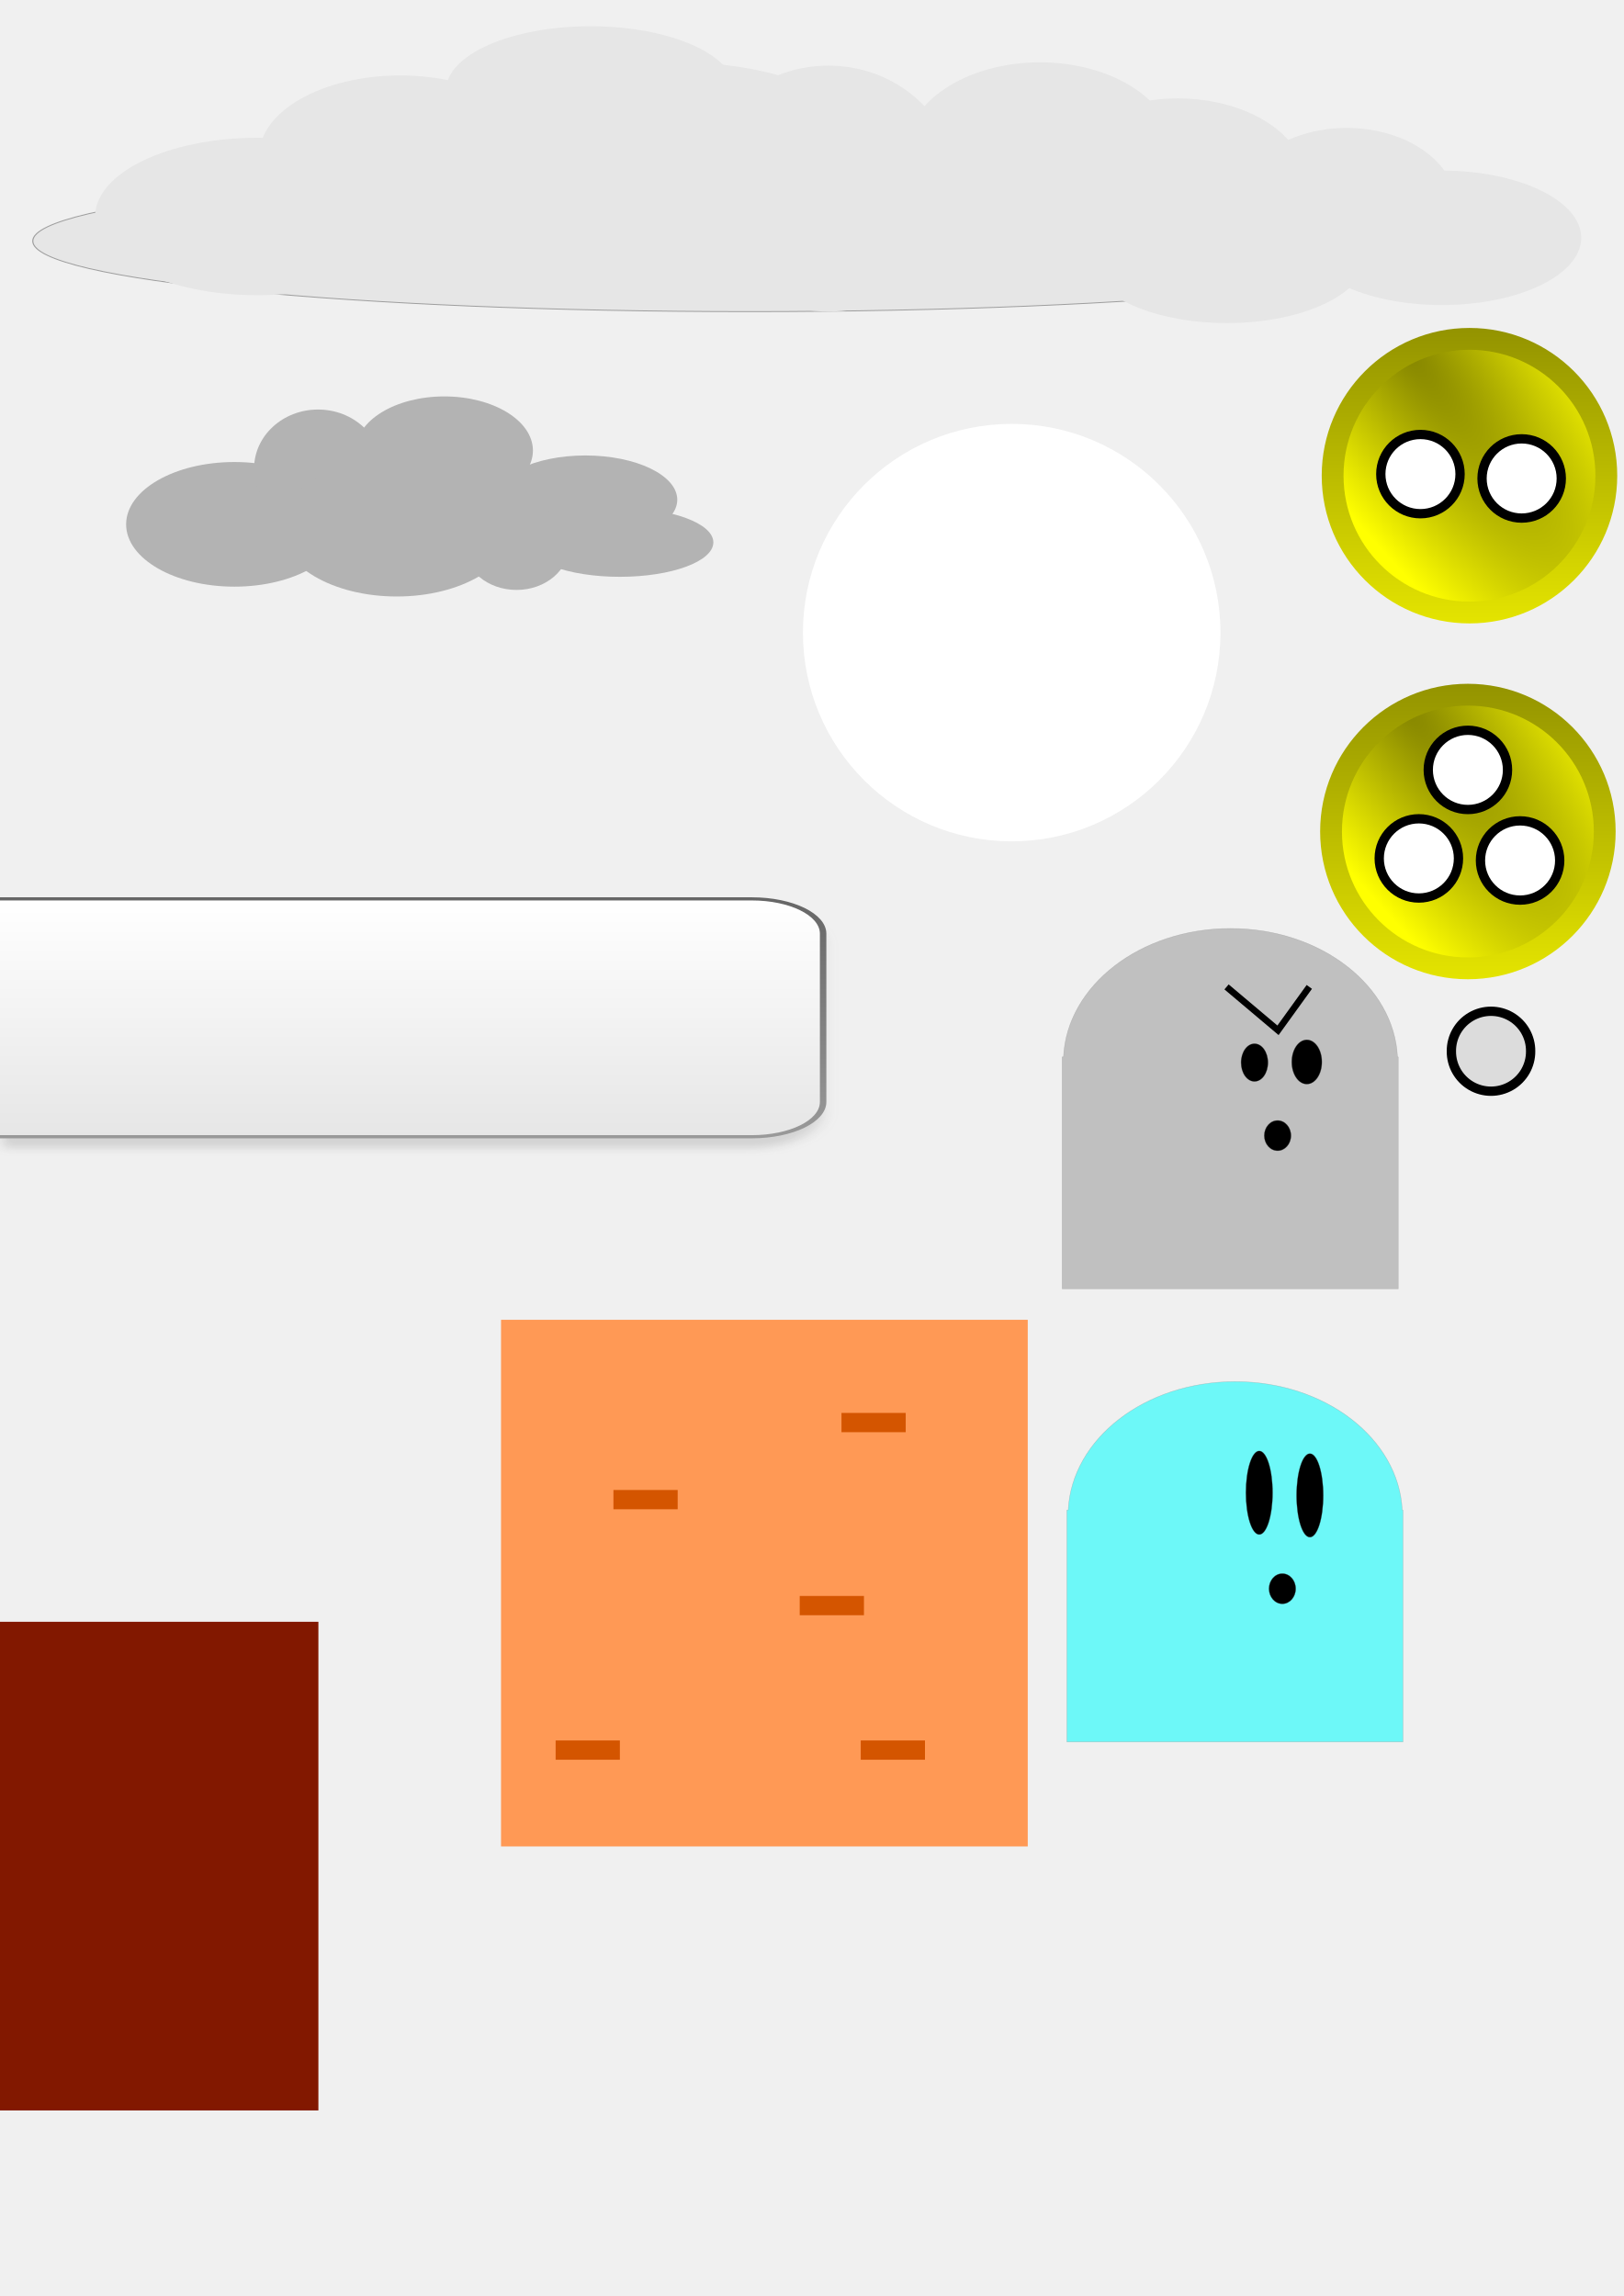
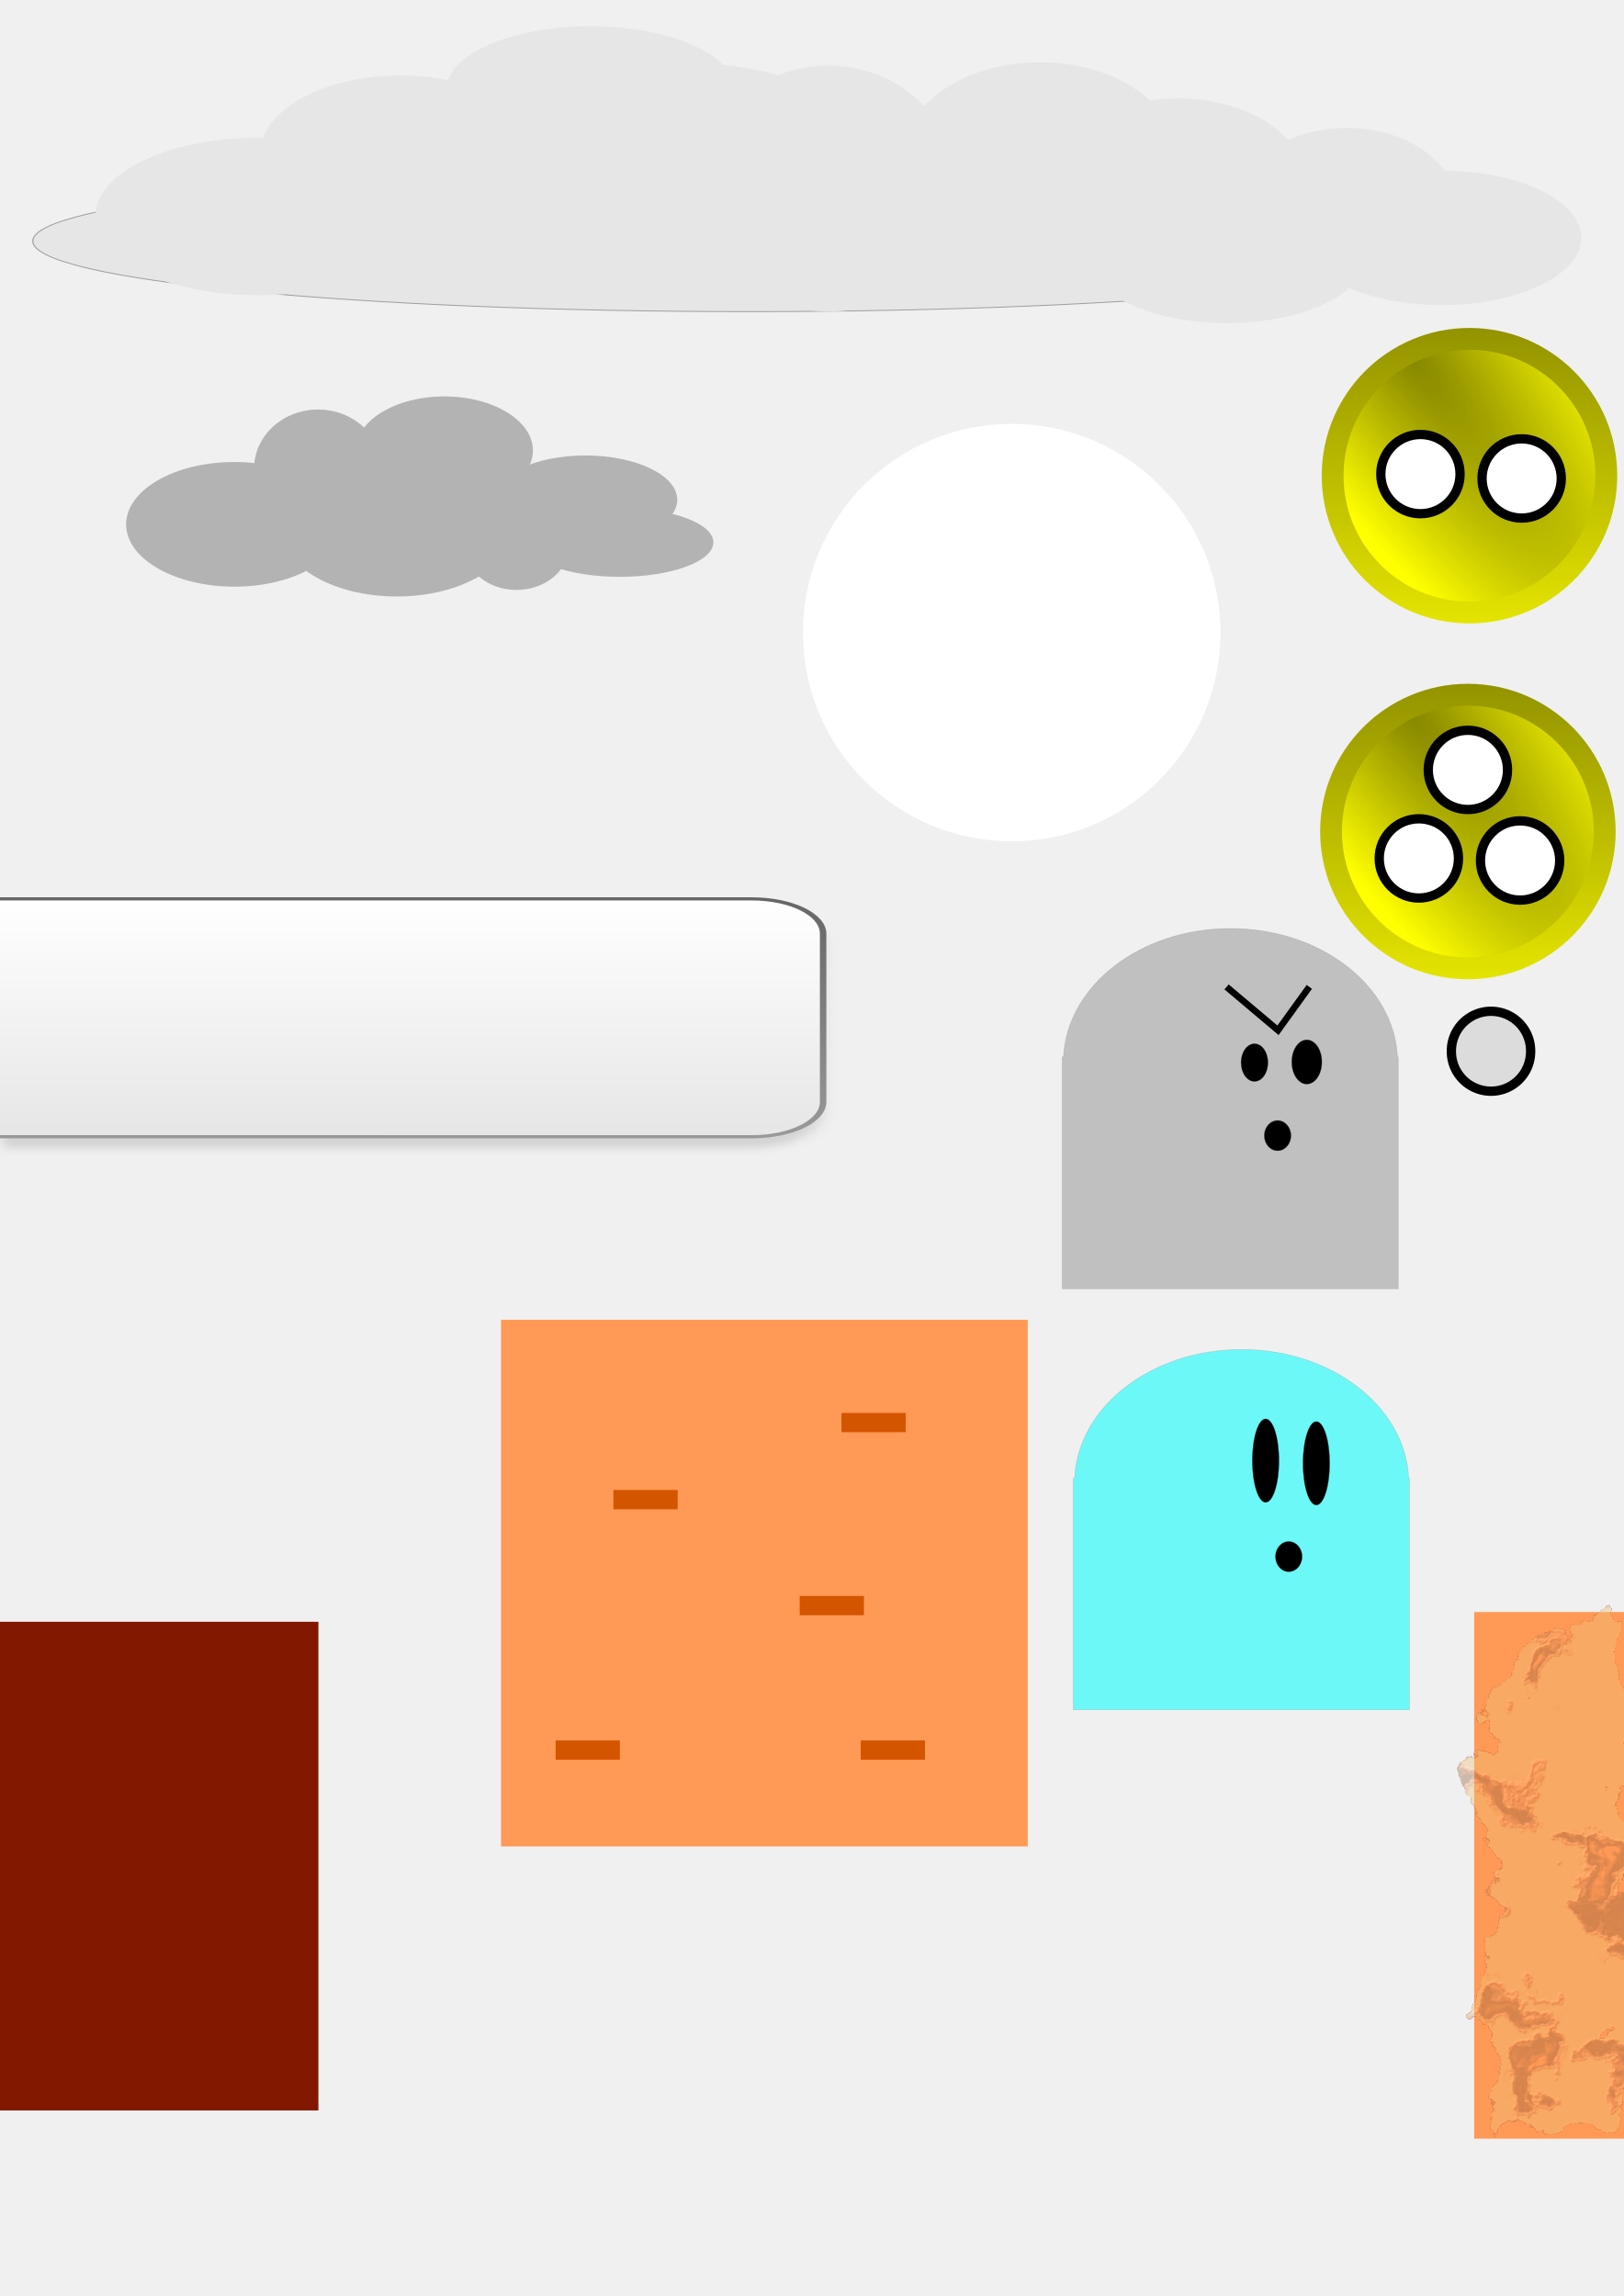
<svg xmlns="http://www.w3.org/2000/svg" xmlns:xlink="http://www.w3.org/1999/xlink" width="744.094" height="1052.362" id="svg2" version="1.1">
  <defs id="defs4">
    <linearGradient id="linearGradient4045">
      <stop style="stop-color:#666666;stop-opacity:1" offset="0" id="stop4047" />
      <stop style="stop-color:#999999;stop-opacity:1" offset="1" id="stop4049" />
    </linearGradient>
    <linearGradient id="linearGradient6638">
      <stop style="stop-color:#808000;stop-opacity:1" offset="0" id="stop6640" />
      <stop style="stop-color:#ffff00;stop-opacity:1" offset="1" id="stop6642" />
    </linearGradient>
    <linearGradient id="linearGradient6630">
      <stop style="stop-color:#ffff00;stop-opacity:1" offset="0" id="stop6632" />
      <stop style="stop-color:#808000;stop-opacity:1" offset="1" id="stop6634" />
    </linearGradient>
    <linearGradient id="linearGradient4639">
      <stop id="stop4641" offset="0" style="stop-color:#000000;stop-opacity:1;" />
      <stop id="stop4643" offset="1" style="stop-color:#808080;stop-opacity:1" />
    </linearGradient>
    <linearGradient id="linearGradient4627">
      <stop id="stop4629" offset="0" style="stop-color:#f2f2f2;stop-opacity:1" />
      <stop id="stop4631" offset="1" style="stop-color:#000000;stop-opacity:0" />
    </linearGradient>
    <linearGradient id="linearGradient4617">
      <stop style="stop-color:#999999;stop-opacity:1" offset="0" id="stop4619" />
      <stop style="stop-color:#dadada;stop-opacity:0;" offset="1" id="stop4621" />
    </linearGradient>
    <linearGradient id="linearGradient4609">
      <stop style="stop-color:#999999;stop-opacity:1" offset="0" id="stop4611" />
      <stop style="stop-color:#000000;stop-opacity:1" offset="1" id="stop4613" />
    </linearGradient>
    <linearGradient id="linearGradient4561">
      <stop style="stop-color:#000000;stop-opacity:1;" offset="0" id="stop4563" />
      <stop style="stop-color:#999999;stop-opacity:1" offset="1" id="stop4565" />
    </linearGradient>
    <radialGradient xlink:href="#linearGradient4372-9" id="radialGradient4378-6" cx="282.634" cy="377.411" fx="282.634" fy="377.411" r="103.571" gradientTransform="matrix(1.197942,-2.002659,0.8111649,0.485217,-363.591,740.6973)" gradientUnits="userSpaceOnUse" />
    <linearGradient id="linearGradient4372-9">
      <stop style="stop-color:#ffffff;stop-opacity:1" offset="0" id="stop4374-8" />
      <stop style="stop-color:#333333;stop-opacity:1" offset="1" id="stop4376-6" />
    </linearGradient>
    <linearGradient xlink:href="#linearGradient4627" id="linearGradient4559" gradientUnits="userSpaceOnUse" x1="-243.808" y1="292.422" x2="-243.808" y2="775.003" gradientTransform="matrix(-1,0,0,0.9930432,-495.1328,-0.9724249)" />
    <radialGradient xlink:href="#linearGradient4561" id="radialGradient4569" cx="-374.27" cy="327.46" fx="-374.27" fy="327.46" r="9.017" gradientTransform="matrix(-2.8057688e-6,4.704716,-1.895963,-6.1236613e-5,351.7476,2152.017)" gradientUnits="userSpaceOnUse" />
    <radialGradient xlink:href="#linearGradient4561-2" id="radialGradient4569-8" cx="-374.27" cy="327.46" fx="-374.27" fy="327.46" r="9.017" gradientTransform="matrix(-2.8057688e-6,4.704716,-1.895963,-6.1236613e-5,351.7476,2152.017)" gradientUnits="userSpaceOnUse" />
    <linearGradient id="linearGradient4561-2">
      <stop style="stop-color:#000000;stop-opacity:1;" offset="0" id="stop4563-7" />
      <stop style="stop-color:#ffffff;stop-opacity:1" offset="1" id="stop4565-8" />
    </linearGradient>
    <radialGradient r="9.017" fy="327.46" fx="-374.27" cy="327.46" cx="-374.27" gradientTransform="matrix(-2.8057688e-6,4.704716,-1.895963,-6.1236613e-5,351.7476,2152.017)" gradientUnits="userSpaceOnUse" id="radialGradient4588" xlink:href="#linearGradient4639" />
    <radialGradient xlink:href="#linearGradient4609" id="radialGradient4615" cx="-259.261" cy="488.787" fx="-259.261" fy="488.787" r="21.044" gradientTransform="matrix(5.45172,-7.6792182e-7,9.995744e-7,2.428566,1154.838,-680.7712)" gradientUnits="userSpaceOnUse" />
    <linearGradient xlink:href="#linearGradient4617" id="linearGradient4623" x1="-258.58" y1="506.28" x2="-237.537" y2="472.811" gradientUnits="userSpaceOnUse" />
    <radialGradient xlink:href="#linearGradient6638-8" id="radialGradient6648-7" cx="505.093" cy="252.862" fx="505.093" fy="252.862" r="54.787" gradientUnits="userSpaceOnUse" gradientTransform="matrix(2.355219,3.061785,-0.7926239,0.6097109,-473.9833,-1419.264)" />
    <linearGradient id="linearGradient6638-8">
      <stop style="stop-color:#808000;stop-opacity:1" offset="0" id="stop6640-7" />
      <stop style="stop-color:#ffff00;stop-opacity:1" offset="1" id="stop6642-8" />
    </linearGradient>
    <linearGradient xlink:href="#linearGradient6630-6" id="linearGradient6636-1" x1="545.11" y1="427.333" x2="545.11" y2="255.586" gradientUnits="userSpaceOnUse" />
    <linearGradient id="linearGradient6630-6">
      <stop style="stop-color:#ffff00;stop-opacity:1" offset="0" id="stop6632-0" />
      <stop style="stop-color:#808000;stop-opacity:1" offset="1" id="stop6634-9" />
    </linearGradient>
    <radialGradient xlink:href="#linearGradient6638" id="radialGradient2988" gradientUnits="userSpaceOnUse" gradientTransform="matrix(2.355219,3.061785,-0.7926239,0.6097109,-473.9833,-1419.264)" cx="505.093" cy="252.862" fx="505.093" fy="252.862" r="54.787" />
    <linearGradient xlink:href="#linearGradient6630" id="linearGradient2990" gradientUnits="userSpaceOnUse" x1="545.11" y1="427.333" x2="545.11" y2="255.586" />
    <radialGradient xlink:href="#linearGradient6638-8" id="radialGradient3005" gradientUnits="userSpaceOnUse" gradientTransform="matrix(2.355219,3.061785,-0.7926239,0.6097109,-473.9833,-1419.264)" cx="505.093" cy="252.862" fx="505.093" fy="252.862" r="54.787" />
    <linearGradient xlink:href="#linearGradient6630-6" id="linearGradient3007" gradientUnits="userSpaceOnUse" x1="545.11" y1="427.333" x2="545.11" y2="255.586" />
    <filter id="filter3861" x="0" y="0" width="1" height="1" color-interpolation-filters="sRGB">
      <feTurbulence id="feTurbulence3863" type="fractalNoise" baseFrequency="0.097" numOctaves="1" />
      <feColorMatrix id="feColorMatrix3865" values="1 0 0 0 0 0 1 0 0 0 0 0 1 0 0 0 0 0 20 -14" />
      <feGaussianBlur id="feGaussianBlur3867" stdDeviation="3.7" />
      <feColorMatrix id="feColorMatrix3869" values="1 0 0 0 0 0 1 0 0 0 0 0 1 0 0 0 0 0 70 0" result="result0" />
      <feGaussianBlur id="feGaussianBlur3871" stdDeviation="3.9" result="result1" />
      <feDiffuseLighting id="feDiffuseLighting3873" surfaceScale="-5" diffuseConstant="1.29" result="result2">
        <feDistantLight id="feDistantLight3875" azimuth="225" elevation="45" />
      </feDiffuseLighting>
      <feComposite id="feComposite3877" in2="result0" operator="in" result="result3" />
      <feBlend id="feBlend3879" in2="SourceGraphic" mode="multiply" result="result4" />
      <feComposite id="feComposite3881" in2="SourceGraphic" operator="in" result="result2" />
      <feSpecularLighting id="feSpecularLighting3883" in="result1" surfaceScale="-5" specularExponent="4.5" specularConstant="0.7" result="result5">
        <feDistantLight id="feDistantLight3885" elevation="33" azimuth="225" />
      </feSpecularLighting>
      <feComposite id="feComposite3887" in2="result0" operator="in" result="result6" />
      <feComposite id="feComposite3889" in2="result2" operator="atop" result="fbSourceGraphic" />
      <feColorMatrix result="fbSourceGraphicAlpha" in="fbSourceGraphic" values="0 0 0 -1 0 0 0 0 -1 0 0 0 0 -1 0 0 0 0 1 0" id="feColorMatrix3891" />
      <feOffset id="feOffset3893" dx="4" dy="4" result="result11" in="fbSourceGraphic" />
      <feGaussianBlur id="feGaussianBlur3895" stdDeviation="4" result="result8" />
      <feComposite id="feComposite3897" in2="result8" result="result9" in="fbSourceGraphic" operator="in" />
      <feBlend id="feBlend3899" in2="result8" in="result9" mode="darken" result="fbSourceGraphic" />
      <feColorMatrix result="fbSourceGraphicAlpha" in="fbSourceGraphic" values="0 0 0 -1 0 0 0 0 -1 0 0 0 0 -1 0 0 0 0 1 0" id="feColorMatrix3901" />
      <feTurbulence id="feTurbulence3903" seed="10" baseFrequency="0.12 0.02" numOctaves="10" type="fractalNoise" in="fbSourceGraphic" />
      <feColorMatrix id="feColorMatrix3905" values="1 0 0 0 0 0 1 0 0 0 0 0 1 0 0 0 0 0 0.7 0 " result="result5" />
      <feComposite id="feComposite3907" in2="result5" operator="out" in="fbSourceGraphic" />
      <feMorphology id="feMorphology3909" result="result3" radius="1.3" operator="dilate" />
      <feTurbulence id="feTurbulence3911" seed="25" type="turbulence" baseFrequency="0.08 0.05" numOctaves="8" result="result91" />
      <feDisplacementMap id="feDisplacementMap3913" in2="result91" result="result4" scale="5" yChannelSelector="G" xChannelSelector="R" in="result3" />
      <feSpecularLighting id="feSpecularLighting3915" specularExponent="35" specularConstant="1" surfaceScale="2" lighting-color="rgb(255,255,255)" result="result1" in="result4">
        <feDistantLight id="feDistantLight3917" azimuth="235" elevation="75" />
      </feSpecularLighting>
      <feComposite id="feComposite3919" in2="result4" operator="in" result="result2" in="result1" />
      <feComposite id="feComposite3921" in2="result2" k3="1" k2="1" operator="arithmetic" result="result4" in="result4" />
      <feBlend id="feBlend3923" in2="result4" mode="multiply" />
    </filter>
    <linearGradient xlink:href="#linearGradient4037-7" id="linearGradient4043-1" x1="234.758" y1="696.678" x2="234.758" y2="445.466" gradientUnits="userSpaceOnUse" gradientTransform="matrix(1.017296,0,0,0.8245382,4.034723,84.01113)" />
    <linearGradient id="linearGradient4037-7">
      <stop style="stop-color:#e6e6e6;stop-opacity:1;" offset="0" id="stop4039-4" />
      <stop style="stop-color:#ffffff;stop-opacity:1" offset="1" id="stop4041-0" />
    </linearGradient>
    <linearGradient xlink:href="#linearGradient4045-4" id="linearGradient4051-9" x1="343.909" y1="445.466" x2="346.381" y2="696.678" gradientUnits="userSpaceOnUse" gradientTransform="matrix(1.017296,0,0,0.8245382,4.034723,84.01113)" />
    <linearGradient id="linearGradient4045-4">
      <stop style="stop-color:#666666;stop-opacity:1" offset="0" id="stop4047-8" />
      <stop style="stop-color:#999999;stop-opacity:1" offset="1" id="stop4049-8" />
    </linearGradient>
    <filter id="filter4169">
      <feGaussianBlur stdDeviation="3.263" id="feGaussianBlur4171" />
    </filter>
    <linearGradient xlink:href="#linearGradient4045" id="linearGradient4177" gradientUnits="userSpaceOnUse" gradientTransform="matrix(1.017296,0,0,0.8245382,-15.09913,111.976)" x1="343.909" y1="445.466" x2="346.381" y2="696.678" />
    <linearGradient xlink:href="#linearGradient4037-7" id="linearGradient4179" gradientUnits="userSpaceOnUse" gradientTransform="matrix(1.011477,0,0,0.8289814,-14.55563,98.88039)" x1="234.758" y1="696.678" x2="234.758" y2="445.466" />
    <linearGradient xlink:href="#linearGradient4045-4" id="linearGradient4181" gradientUnits="userSpaceOnUse" gradientTransform="matrix(1.011477,0,0,0.8289814,-14.55563,98.88039)" x1="343.909" y1="445.466" x2="346.381" y2="696.678" />
+     <filter id="filter3885" x="-0.25" width="1.5" y="-0.25" height="1.5" color-interpolation-filters="sRGB">
+       <feGaussianBlur id="feGaussianBlur3887" result="result1" in="SourceGraphic" stdDeviation="2" />
+       <feTurbulence id="feTurbulence3889" result="result0" numOctaves="5" baseFrequency="0.05" type="fractalNoise" />
+       <feDisplacementMap id="feDisplacementMap3891" in2="result0" result="result2" scale="20" yChannelSelector="G" xChannelSelector="R" in="result1" />
+       <feGaussianBlur id="feGaussianBlur3893" result="result4" in="result2" stdDeviation="5" />
+       <feComposite id="feComposite3895" in2="result4" result="result6" k1="1" k3="1" k2="0.5" in="result0" operator="arithmetic" />
+       <feComposite id="feComposite3898" in2="result0" in="result6" operator="in" result="result91" />
+       <feComposite id="feComposite3900" in2="result91" operator="arithmetic" k1="1.5" in="result2" result="fbSourceGraphic" />
+       <feColorMatrix result="fbSourceGraphicAlpha" in="fbSourceGraphic" values="0 0 0 -1 0 0 0 0 -1 0 0 0 0 -1 0 0 0 0 1 0" id="feColorMatrix3902" />
+       <feTurbulence id="feTurbulence3904" numOctaves="2" seed="0" type="turbulence" baseFrequency="0.08" result="result91" in="fbSourceGraphic" />
+       <feDisplacementMap id="feDisplacementMap3906" in2="result91" result="fbSourceGraphic" scale="10" yChannelSelector="G" xChannelSelector="R" in="fbSourceGraphic" />
+       <feGaussianBlur id="feGaussianBlur3908" result="result0" in="fbSourceGraphic" stdDeviation="0.5" />
+       <feTurbulence id="feTurbulence3910" baseFrequency="0.01" seed="488" numOctaves="8" result="result1" />
+       <feComposite id="feComposite3912" in2="result1" result="result2" operator="in" in="result0" />
+       <feSpecularLighting id="feSpecularLighting3914" surfaceScale="1.5" result="result4" specularConstant="1" specularExponent="30" in="result2">
+         <feDistantLight id="feDistantLight3916" elevation="70" azimuth="235" />
+       </feSpecularLighting>
+       <feComposite id="feComposite3918" in2="result2" in="result4" operator="atop" result="result5" />
+       <feBlend id="feBlend3920" in2="result5" mode="multiply" result="result6" />
+       <feBlend id="feBlend3922" in2="result6" mode="screen" in="result6" result="fbSourceGraphic" />
+       <feColorMatrix result="fbSourceGraphicAlpha" in="fbSourceGraphic" values="0 0 0 -1 0 0 0 0 -1 0 0 0 0 -1 0 0 0 0 1 0" id="feColorMatrix3924" />
+       <feTurbulence id="feTurbulence3926" type="turbulence" result="result0" seed="20" numOctaves="1" baseFrequency="0 0.19" in="fbSourceGraphic" />
+       <feTurbulence id="feTurbulence3928" result="result3" type="turbulence" seed="20" numOctaves="1" baseFrequency="0.19 0" />
+       <feComposite id="feComposite3930" in2="result3" result="result1" operator="arithmetic" in="result0" k2="1" k3="1" k1="3" />
+       <feComposite id="feComposite3932" in2="result1" result="fbSourceGraphic" in="fbSourceGraphic" operator="in" />
+       <feGaussianBlur id="feGaussianBlur3934" result="result8" stdDeviation="10" in="fbSourceGraphic" />
+       <feComposite id="feComposite3936" in2="result8" in="result8" operator="xor" result="result6" />
+       <feDisplacementMap id="feDisplacementMap3938" in2="result6" result="result4" scale="75" yChannelSelector="A" xChannelSelector="A" in="result1" />
+       <feComposite id="feComposite3940" in2="result4" k1="1" in="fbSourceGraphic" operator="in" result="fbSourceGraphic" />
+       <feColorMatrix result="fbSourceGraphicAlpha" in="fbSourceGraphic" values="0 0 0 -1 0 0 0 0 -1 0 0 0 0 -1 0 0 0 0 1 0" id="feColorMatrix3942" />
+       <feGaussianBlur id="feGaussianBlur3944" stdDeviation="3" result="result5" in="fbSourceGraphic" />
+       <feTurbulence id="feTurbulence3946" result="result1" baseFrequency="0.02" type="fractalNoise" seed="0" numOctaves="3" />
+       <feDisplacementMap id="feDisplacementMap3948" in2="result1" result="result3" in="fbSourceGraphic" xChannelSelector="R" yChannelSelector="G" scale="30" />
+       <feComposite id="feComposite3950" in2="result1" result="result4" in="result3" operator="out" />
+       <feComposite id="feComposite3952" in2="result4" result="result6" operator="arithmetic" k2="1" k1="0.3" k3="0.3" />
+       <feComposite id="feComposite3954" in2="result5" in="result6" operator="over" />
+     </filter>
+     <filter id="filter4098" x="-0.2" y="-0.2" width="1.4" height="1.4" color-interpolation-filters="sRGB">
+       <feTurbulence id="feTurbulence4100" seed="8" type="fractalNoise" baseFrequency="0.03" numOctaves="5" result="result8" />
+       <feColorMatrix id="feColorMatrix4102" values="1 0 0 0 0 0 1 0 0 0 0 0 1 0 0 0 0 0 4 -0.7 " result="result5" />
+       <feComposite id="feComposite4104" in2="result5" result="result11" operator="in" in="SourceGraphic" />
+       <feDisplacementMap id="feDisplacementMap4106" in2="result8" result="result4" scale="50" yChannelSelector="G" xChannelSelector="R" in="result11" />
+       <feComposite id="feComposite4108" in2="SourceAlpha" result="result7" operator="arithmetic" in="result4" k2="1.3" />
+       <feColorMatrix id="feColorMatrix4110" result="fbSourceGraphicAlpha" in="result7" values="1 0 0 -1 0 1 0 1 -1 0 1 0 0 -1 0 -0.8 -1 0 4 -2.5 " />
+       <feGaussianBlur id="feGaussianBlur4112" stdDeviation="0.5" result="result10" />
+       <feDiffuseLighting id="feDiffuseLighting4114" surfaceScale="15" diffuseConstant="0.4" result="result6" lighting-color="rgb(255,255,255)" in="result10">
+         <feDistantLight id="feDistantLight4116" azimuth="235" elevation="25" />
+       </feDiffuseLighting>
+       <feComposite id="feComposite4118" in2="result7" operator="in" result="result2" in="result6" />
+       <feComposite id="feComposite4120" in2="result7" operator="arithmetic" k2="0.8" k3="0.8" result="result12" />
+       <feBlend id="feBlend4122" in2="result12" mode="lighten" />
+     </filter>
  </defs>
  <g id="layer1">
-     <g id="g2999">
+     <g id="g2999" transform="translate(2.943671,-14.71835)">
      <path id="path2818" d="m 566.07,633.246 c -41.287,0 -74.935,26.145 -76.532,58.872 l -0.61,0 0,106.287 154.013,0 0,-106.287 -0.339,0 c -1.597,-32.726 -35.245,-58.872 -76.532,-58.872 z" style="opacity:0.543;fill:#00ffff;fill-opacity:1;stroke:#333333;stroke-width:0.229;stroke-linejoin:round;stroke-miterlimit:4;stroke-opacity:0.419;stroke-dasharray:none" />
-       <path transform="matrix(0.541896,0,0,0.541896,421.877,500.4814)" d="m 297.668,339.011 a 11.275,35.329 0 1 1 -22.551,0 11.275,35.329 0 1 1 22.551,0 z" id="path3596" style="fill:#000000;fill-opacity:1;stroke:#333333;stroke-width:0.5;stroke-linejoin:round;stroke-miterlimit:4;stroke-opacity:0.419;stroke-dasharray:none" />
-       <path transform="matrix(0.541896,0,0,0.541896,445.0951,501.7034)" d="m 297.668,339.011 a 11.275,35.329 0 1 1 -22.551,0 11.275,35.329 0 1 1 22.551,0 z" id="path3596-1" style="fill:#000000;fill-opacity:1;stroke:#333333;stroke-width:0.5;stroke-linejoin:round;stroke-miterlimit:4;stroke-opacity:0.419;stroke-dasharray:none" />
-       <path transform="matrix(0.541896,0,0,0.541896,397.4368,393.7593)" d="m 362.313,617.135 a 11.275,12.779 0 1 1 -22.551,0 11.275,12.779 0 1 1 22.551,0 z" id="path3620" style="fill:#000000;fill-opacity:1;stroke:#333333;stroke-width:0.5;stroke-linejoin:round;stroke-miterlimit:4;stroke-opacity:0.419;stroke-dasharray:none" />
+       <path transform="matrix(0.541896,0,0,0.541896,421.877,500.4814)" d="m 297.668,339.011 c 0,19.512 -5.048,35.329 -11.275,35.329 -6.227,0 -11.275,-15.817 -11.275,-35.329 0,-19.512 5.048,-35.329 11.275,-35.329 6.227,0 11.275,15.817 11.275,35.329 z" id="path3596" style="fill:#000000;fill-opacity:1;stroke:#333333;stroke-width:0.5;stroke-linejoin:round;stroke-miterlimit:4;stroke-opacity:0.419;stroke-dasharray:none" />
+       <path transform="matrix(0.541896,0,0,0.541896,445.0951,501.7034)" d="m 297.668,339.011 c 0,19.512 -5.048,35.329 -11.275,35.329 -6.227,0 -11.275,-15.817 -11.275,-35.329 0,-19.512 5.048,-35.329 11.275,-35.329 6.227,0 11.275,15.817 11.275,35.329 z" id="path3596-1" style="fill:#000000;fill-opacity:1;stroke:#333333;stroke-width:0.5;stroke-linejoin:round;stroke-miterlimit:4;stroke-opacity:0.419;stroke-dasharray:none" />
+       <path transform="matrix(0.541896,0,0,0.541896,397.4368,393.7593)" d="m 362.313,617.135 c 0,7.057 -5.048,12.779 -11.275,12.779 -6.227,0 -11.275,-5.721 -11.275,-12.779 0,-7.057 5.048,-12.779 11.275,-12.779 6.227,0 11.275,5.721 11.275,12.779 z" id="path3620" style="fill:#000000;fill-opacity:1;stroke:#333333;stroke-width:0.5;stroke-linejoin:round;stroke-miterlimit:4;stroke-opacity:0.419;stroke-dasharray:none" />
    </g>
    <g id="g4032" transform="translate(-7.516873,-153.3442)">
      <path transform="matrix(1.023474,0,0,0.843599,-15.93372,36.19221)" d="m 679.525,269.856 c 0,21.172 -143.703,38.336 -320.97,38.336 -177.267,0 -320.97,-17.164 -320.97,-38.336 0,-21.172 143.703,-38.336 320.97,-38.336 177.267,0 320.97,17.164 320.97,38.336 z" id="path3622" style="fill:#e6e6e6;fill-opacity:1;stroke:#333333;stroke-width:0.5;stroke-linejoin:round;stroke-miterlimit:4;stroke-opacity:0.419;stroke-dasharray:none" />
      <path transform="matrix(0.7288136,0,0,0.5632184,76.97787,107.4826)" d="m 245.05,208.217 c 0,36.118 -39.712,65.397 -88.699,65.397 -48.987,0 -88.699,-29.279 -88.699,-65.397 0,-36.118 39.712,-65.397 88.699,-65.397 48.987,0 88.699,29.279 88.699,65.397 z" id="path3624" style="fill:#e6e6e6;fill-opacity:1;stroke:none" />
      <path d="m 404.408,220.244 c 0,21.172 -38.702,38.336 -86.444,38.336 -47.742,0 -86.444,-17.164 -86.444,-38.336 0,-21.172 38.702,-38.336 86.444,-38.336 47.742,0 86.444,17.164 86.444,38.336 z" id="path3626" style="fill:#e6e6e6;fill-opacity:1;stroke:none" />
      <path d="m 545.725,223.251 c 0,22.833 -27.596,41.343 -61.638,41.343 -34.042,0 -61.638,-18.51 -61.638,-41.343 0,-22.833 27.596,-41.343 61.638,-41.343 34.042,0 61.638,18.51 61.638,41.343 z" id="path3628" style="fill:#e6e6e6;fill-opacity:1;stroke:none" />
      <path d="m 675.015,248.057 c 0,19.927 -22.548,36.081 -50.363,36.081 -27.815,0 -50.363,-16.154 -50.363,-36.081 0,-19.927 22.548,-36.081 50.363,-36.081 27.815,0 50.363,16.154 50.363,36.081 z" id="path3630" style="fill:#e6e6e6;fill-opacity:1;stroke:none" />
      <path transform="matrix(1.465517,0,0,1,-122.7065,-63.14173)" d="m 583.309,325.481 c 0,17.021 -19.519,30.819 -43.598,30.819 -24.078,0 -43.598,-13.798 -43.598,-30.819 0,-17.021 19.519,-30.819 43.598,-30.819 24.078,0 43.598,13.798 43.598,30.819 z" id="path3632" style="fill:#e6e6e6;fill-opacity:1;stroke:none" />
      <path transform="translate(6.013498,-126.2835)" d="m 338.259,320.97 c 0,16.191 -29.616,29.316 -66.148,29.316 -36.533,0 -66.148,-13.125 -66.148,-29.316 0,-16.191 29.616,-29.316 66.148,-29.316 36.533,0 66.148,13.125 66.148,29.316 z" id="path3634" style="fill:#e6e6e6;fill-opacity:1;stroke:none" />
      <path transform="matrix(1.337838,0,0,1,-65.53901,-60.13498)" d="m 198.445,312.702 c 0,19.927 -24.904,36.081 -55.625,36.081 -30.721,0 -55.625,-16.154 -55.625,-36.081 0,-19.927 24.904,-36.081 55.625,-36.081 30.721,0 55.625,16.154 55.625,36.081 z" id="path3636" style="fill:#e6e6e6;fill-opacity:1;stroke:none" />
      <path transform="translate(127.7868,-93.20922)" d="m 478.073,329.991 c 0,21.172 -26.25,38.336 -58.632,38.336 -32.381,0 -58.632,-17.164 -58.632,-38.336 0,-21.172 26.25,-38.336 58.632,-38.336 32.381,0 58.632,17.164 58.632,38.336 z" id="path3638" style="fill:#e6e6e6;fill-opacity:1;stroke:none" />
      <path d="m 493.107,246.553 c 0,15.776 -25.241,28.564 -56.377,28.564 -31.136,0 -56.377,-12.789 -56.377,-28.564 0,-15.776 25.241,-28.564 56.377,-28.564 31.136,0 56.377,12.789 56.377,28.564 z" id="path3640" style="fill:#e6e6e6;fill-opacity:1;stroke:none" />
      <path transform="matrix(0.431694,0,0,1,218.055,18.04049)" d="m 529.188,221.748 c 0,31.136 -61.587,56.377 -137.559,56.377 -75.972,0 -137.559,-25.241 -137.559,-56.377 0,-31.136 61.587,-56.377 137.559,-56.377 75.972,0 137.559,25.241 137.559,56.377 z" id="path3642" style="fill:#e6e6e6;fill-opacity:1;stroke:none" />
      <path transform="matrix(1.465517,0,0,1,-221.1775,-54.87317)" d="m 583.309,325.481 c 0,17.021 -19.519,30.819 -43.598,30.819 -24.078,0 -43.598,-13.798 -43.598,-30.819 0,-17.021 19.519,-30.819 43.598,-30.819 24.078,0 43.598,13.798 43.598,30.819 z" id="path3632-7" style="fill:#e6e6e6;fill-opacity:1;stroke:none" />
    </g>
    <g id="g4054" transform="translate(-79.00345,-173.1004)">
      <path transform="matrix(0.9295775,0,0,1,23.60933,21.04724)" d="m 228.513,392.381 c 0,15.776 -23.894,28.564 -53.37,28.564 -29.475,0 -53.37,-12.789 -53.37,-28.564 0,-15.776 23.894,-28.564 53.37,-28.564 29.475,0 53.37,12.789 53.37,28.564 z" id="path3666" style="fill:#b3b3b3;fill-opacity:1;stroke:none" />
      <path transform="translate(-4.510124,10.52362)" d="m 258.58,377.347 c 0,14.945 -13.125,27.061 -29.316,27.061 -16.191,0 -29.316,-12.116 -29.316,-27.061 0,-14.945 13.125,-27.061 29.316,-27.061 16.191,0 29.316,12.116 29.316,27.061 z" id="path3668" style="fill:#b3b3b3;fill-opacity:1;stroke:none" />
      <path d="m 282.634,406.663 c 0,12.87 -15.817,23.302 -35.329,23.302 -19.512,0 -35.329,-10.433 -35.329,-23.302 0,-12.87 15.817,-23.302 35.329,-23.302 19.512,0 35.329,10.433 35.329,23.302 z" id="path3670" style="fill:#b3b3b3;fill-opacity:1;stroke:none" />
      <path d="m 323.226,379.602 c 0,13.7 -18.173,24.806 -40.591,24.806 -22.418,0 -40.591,-11.106 -40.591,-24.806 0,-13.7 18.173,-24.806 40.591,-24.806 22.418,0 40.591,11.106 40.591,24.806 z" id="path3672" style="fill:#b3b3b3;fill-opacity:1;stroke:none" />
      <path transform="matrix(2.028571,0,0,1,-353.6796,-1.503375)" d="m 329.239,416.435 c 0,17.436 -11.779,31.571 -26.309,31.571 -14.53,0 -26.309,-14.135 -26.309,-31.571 0,-17.436 11.779,-31.571 26.309,-31.571 14.53,0 26.309,14.135 26.309,31.571 z" id="path3674" style="fill:#b3b3b3;fill-opacity:1;stroke:none" />
      <path transform="matrix(1,0,0,0.75,0,105.6121)" d="m 389.374,395.388 c 0,14.945 -18.846,27.061 -42.094,27.061 -23.248,0 -42.094,-12.116 -42.094,-27.061 0,-14.945 18.846,-27.061 42.094,-27.061 23.248,0 42.094,12.116 42.094,27.061 z" id="path3676" style="fill:#b3b3b3;fill-opacity:1;stroke:none" />
      <path transform="translate(-34.57762,-3.006749)" d="m 374.34,426.207 c 0,11.209 -10.769,20.296 -24.054,20.296 -13.285,0 -24.054,-9.087 -24.054,-20.296 0,-11.209 10.769,-20.296 24.054,-20.296 13.285,0 24.054,9.087 24.054,20.296 z" id="path3678" style="fill:#b3b3b3;fill-opacity:1;stroke:none" />
      <path transform="matrix(0.9827586,0,0,1.166667,-44.71243,-74.6676)" d="m 458.529,425.455 c 0,7.473 -19.519,13.53 -43.598,13.53 -24.078,0 -43.598,-6.058 -43.598,-13.53 0,-7.473 19.519,-13.53 43.598,-13.53 24.078,0 43.598,6.058 43.598,13.53 z" id="path3680" style="fill:#b3b3b3;fill-opacity:1;stroke:none" />
    </g>
    <g id="g2992">
      <path id="path2818-3" d="m 563.901,425.561 c -41.287,0 -74.935,26.145 -76.532,58.872 l -0.61,0 0,106.287 154.013,0 0,-106.287 -0.339,0 c -1.597,-32.726 -35.245,-58.872 -76.532,-58.872 z" style="opacity:0.543;fill:#999999;fill-opacity:1;stroke:#333333;stroke-width:0.229;stroke-linejoin:round;stroke-miterlimit:4;stroke-opacity:0.419;stroke-dasharray:none" />
      <path transform="matrix(0.5457987,0,0,0.2452692,418.5898,403.8799)" d="m 297.668,339.011 a 11.275,35.329 0 1 1 -22.551,0 11.275,35.329 0 1 1 22.551,0 z" id="path3596-8" style="fill:#000000;fill-opacity:1;stroke:#333333;stroke-width:0.5;stroke-linejoin:round;stroke-miterlimit:4;stroke-opacity:0.419;stroke-dasharray:none" />
      <path transform="matrix(0.6112836,0,0,0.2874453,423.8053,389.3004)" d="m 297.668,339.011 a 11.275,35.329 0 1 1 -22.551,0 11.275,35.329 0 1 1 22.551,0 z" id="path3596-1-2" style="fill:#000000;fill-opacity:1;stroke:#333333;stroke-width:0.5;stroke-linejoin:round;stroke-miterlimit:4;stroke-opacity:0.419;stroke-dasharray:none" />
      <path transform="matrix(0.541896,0,0,0.541896,395.2674,186.0744)" d="m 362.313,617.135 a 11.275,12.779 0 1 1 -22.551,0 11.275,12.779 0 1 1 22.551,0 z" id="path3620-6" style="fill:#000000;fill-opacity:1;stroke:#333333;stroke-width:0.5;stroke-linejoin:round;stroke-miterlimit:4;stroke-opacity:0.419;stroke-dasharray:none" />
      <path id="path4458" d="m 562.09,452.343 23.577,19.888 14.351,-19.888" style="fill:none;stroke:#000000;stroke-width:3;stroke-linecap:butt;stroke-linejoin:miter;stroke-miterlimit:4;stroke-opacity:1;stroke-dasharray:none" />
    </g>
    <path style="fill:#cccccc;fill-opacity:0.545;stroke:#000000;stroke-width:3;stroke-linejoin:round;stroke-miterlimit:4;stroke-opacity:1;stroke-dasharray:none;stroke-dashoffset:0" id="path4462" d="m 610.37,351.038 a 12.779,12.779 0 1 1 -25.557,0 12.779,12.779 0 1 1 25.557,0 z" transform="matrix(1.421152,0,0,1.421152,-165.9845,-17.0468)" />
    <g id="g2971" transform="translate(1126.463,-27.54543)">
      <path id="path4506" d="m -241.32,289.431 c 8.872,-0.241 18.266,2.399 28.094,8.813 63.497,41.443 45.85,112.358 37.281,172.014 -3.328,23.17 0.347,46.59 -1.875,69.792 -2.329,24.326 -9.441,47.626 -14.906,71.406 -4.914,21.381 0.374,43.358 -1.875,64.889 -1.476,14.127 -4.313,28.193 -6.625,42.266 l -19.125,0 c -6.584,-26.721 -14.264,-54.097 -28.312,-79.568 -23.391,-42.408 -63.724,-75.159 -78.312,-121.71 -11.233,-35.844 -11.159,-78.867 -1.875,-115.224 6.697,-26.228 39.624,-111.375 87.531,-112.679 z" style="fill:url(#linearGradient4559);fill-opacity:1;fill-rule:evenodd;stroke:none" />
      <path transform="matrix(-0.9524974,0,0,0.5701382,-472.5777,137.3367)" d="m -261.587,410.421 c 0,14.945 -3.365,27.061 -7.517,27.061 -4.151,0 -7.517,-12.116 -7.517,-27.061 0,-14.945 3.365,-27.061 7.517,-27.061 4.151,0 7.517,12.116 7.517,27.061 z" id="path4520" style="fill:url(#radialGradient4569);fill-opacity:1;stroke:#d4d4d4;stroke-width:3;stroke-linejoin:round;stroke-miterlimit:4;stroke-opacity:1;stroke-dasharray:none;stroke-dashoffset:0" />
      <path transform="matrix(-0.6289394,0,0,1.077963,-393.1703,-70.68789)" d="m -239.037,472.811 c 0,17.851 -8.75,32.323 -19.544,32.323 -10.794,0 -19.544,-14.471 -19.544,-32.323 0,-17.851 8.75,-32.323 19.544,-32.323 10.794,0 19.544,14.471 19.544,32.323 z" id="path4524" style="fill:url(#radialGradient4615);fill-opacity:1;stroke:url(#linearGradient4623);stroke-width:3;stroke-linejoin:round;stroke-miterlimit:4;stroke-opacity:1;stroke-dasharray:none;stroke-dashoffset:0" />
      <path transform="matrix(-0.9524974,0,0,0.5701382,-500.9133,136.9783)" d="m -261.587,410.421 c 0,14.945 -3.365,27.061 -7.517,27.061 -4.151,0 -7.517,-12.116 -7.517,-27.061 0,-14.945 3.365,-27.061 7.517,-27.061 4.151,0 7.517,12.116 7.517,27.061 z" id="path4520-0" style="fill:url(#radialGradient4588);fill-opacity:1;stroke:#d4d4d4;stroke-width:3;stroke-linejoin:round;stroke-miterlimit:4;stroke-opacity:1;stroke-dasharray:none;stroke-dashoffset:0" />
    </g>
    <g id="g2983" transform="translate(162.3731,-111.6315)">
      <path transform="matrix(1.235884,0,0,1.235884,-162.652,-85.82363)" d="m 595.851,336.181 c 0,28.024 -22.718,50.742 -50.742,50.742 -28.024,0 -50.742,-22.718 -50.742,-50.742 0,-28.024 22.718,-50.742 50.742,-50.742 28.024,0 50.742,22.718 50.742,50.742 z" id="path6620" style="fill:url(#radialGradient2988);fill-opacity:1;stroke:url(#linearGradient2990);stroke-width:8.091;stroke-linejoin:round;stroke-miterlimit:4;stroke-opacity:1;stroke-dasharray:none;stroke-dashoffset:0" />
      <path transform="matrix(1.421152,0,0,1.421152,-360.6992,-169.9462)" d="m 610.37,351.038 c 0,7.057 -5.721,12.779 -12.779,12.779 -7.057,0 -12.779,-5.721 -12.779,-12.779 0,-7.057 5.721,-12.779 12.779,-12.779 7.057,0 12.779,5.721 12.779,12.779 z" id="path4462-5" style="fill:#ffffff;fill-opacity:1;stroke:#000000;stroke-width:3;stroke-linejoin:round;stroke-miterlimit:4;stroke-opacity:1;stroke-dasharray:none;stroke-dashoffset:0" />
      <path transform="matrix(1.421152,0,0,1.421152,-314.3069,-167.9462)" d="m 610.37,351.038 c 0,7.057 -5.721,12.779 -12.779,12.779 -7.057,0 -12.779,-5.721 -12.779,-12.779 0,-7.057 5.721,-12.779 12.779,-12.779 7.057,0 12.779,5.721 12.779,12.779 z" id="path4462-5-6" style="fill:#ffffff;fill-opacity:1;stroke:#000000;stroke-width:3;stroke-linejoin:round;stroke-miterlimit:4;stroke-opacity:1;stroke-dasharray:none;stroke-dashoffset:0" />
    </g>
    <g id="g2977" transform="translate(14.4976,49.29183)">
      <path transform="matrix(1.235884,0,0,1.235884,-15.50135,-83.64896)" d="m 595.851,336.181 c 0,28.024 -22.718,50.742 -50.742,50.742 -28.024,0 -50.742,-22.718 -50.742,-50.742 0,-28.024 22.718,-50.742 50.742,-50.742 28.024,0 50.742,22.718 50.742,50.742 z" id="path6620-5" style="fill:url(#radialGradient3005);fill-opacity:1;stroke:url(#linearGradient3007);stroke-width:8.091;stroke-linejoin:round;stroke-miterlimit:4;stroke-opacity:1;stroke-dasharray:none;stroke-dashoffset:0" />
      <path transform="matrix(1.421152,0,0,1.421152,-213.5485,-154.7237)" d="m 610.37,351.038 c 0,7.057 -5.721,12.779 -12.779,12.779 -7.057,0 -12.779,-5.721 -12.779,-12.779 0,-7.057 5.721,-12.779 12.779,-12.779 7.057,0 12.779,5.721 12.779,12.779 z" id="path4462-5-8" style="fill:#ffffff;fill-opacity:1;stroke:#000000;stroke-width:3;stroke-linejoin:round;stroke-miterlimit:4;stroke-opacity:1;stroke-dasharray:none;stroke-dashoffset:0" />
      <path transform="matrix(1.421152,0,0,1.421152,-167.1562,-153.7716)" d="m 610.37,351.038 c 0,7.057 -5.721,12.779 -12.779,12.779 -7.057,0 -12.779,-5.721 -12.779,-12.779 0,-7.057 5.721,-12.779 12.779,-12.779 7.057,0 12.779,5.721 12.779,12.779 z" id="path4462-5-6-9" style="fill:#ffffff;fill-opacity:1;stroke:#000000;stroke-width:3;stroke-linejoin:round;stroke-miterlimit:4;stroke-opacity:1;stroke-dasharray:none;stroke-dashoffset:0" />
      <path transform="matrix(1.421152,0,0,1.421152,-191.0773,-195.2907)" d="m 610.37,351.038 c 0,7.057 -5.721,12.779 -12.779,12.779 -7.057,0 -12.779,-5.721 -12.779,-12.779 0,-7.057 5.721,-12.779 12.779,-12.779 7.057,0 12.779,5.721 12.779,12.779 z" id="path4462-5-6-9-0" style="fill:#ffffff;fill-opacity:1;stroke:#000000;stroke-width:3;stroke-linejoin:round;stroke-miterlimit:4;stroke-opacity:1;stroke-dasharray:none;stroke-dashoffset:0" />
    </g>
    <rect style="fill:#821800;fill-opacity:1;stroke:none" id="rect3009" width="365.283" height="223.972" x="-219.374" y="743.338" />
    <g id="g4173" transform="matrix(1.076674,0,0,0.5256152,-102.407,165.705)">
      <rect transform="matrix(0.9942797,0,0,1.005389,-0.1921026,-3.876714)" rx="30.519" y="479.692" x="-0.126" height="206.309" width="447.69" id="rect4035" style="opacity:0.181;fill:#4d4d4d;fill-opacity:1;stroke:url(#linearGradient4177);stroke-width:0;stroke-miterlimit:4;stroke-opacity:1;stroke-dasharray:none;filter:url(#filter4169)" />
      <rect rx="30.344" y="468.578" x="0.332" height="207.421" width="445.129" id="rect4035-2" style="fill:url(#linearGradient4179);fill-opacity:1;stroke:url(#linearGradient4181);stroke-width:2.747;stroke-miterlimit:4;stroke-opacity:1;stroke-dasharray:none" />
    </g>
    <g id="g4270">
      <rect y="604.924" x="229.606" height="241.381" width="241.381" id="rect4183" style="fill:#ff9955;fill-opacity:1;stroke:#000000;stroke-width:0;stroke-linejoin:miter;stroke-miterlimit:4;stroke-opacity:1;stroke-dasharray:none" />
      <rect y="682.932" x="281.121" height="8.831" width="29.437" id="rect4219" style="fill:#d45500;fill-opacity:1;stroke:#000000;stroke-width:0;stroke-linejoin:miter;stroke-miterlimit:4;stroke-opacity:1;stroke-dasharray:none" />
      <rect y="797.735" x="254.627" height="8.831" width="29.437" id="rect4219-6" style="fill:#d45500;fill-opacity:1;stroke:#000000;stroke-width:0;stroke-linejoin:miter;stroke-miterlimit:4;stroke-opacity:1;stroke-dasharray:none" />
      <rect y="731.502" x="366.487" height="8.831" width="29.437" id="rect4219-7" style="fill:#d45500;fill-opacity:1;stroke:#000000;stroke-width:0;stroke-linejoin:miter;stroke-miterlimit:4;stroke-opacity:1;stroke-dasharray:none" />
      <rect y="647.608" x="385.621" height="8.831" width="29.437" id="rect4219-64" style="fill:#d45500;fill-opacity:1;stroke:#000000;stroke-width:0;stroke-linejoin:miter;stroke-miterlimit:4;stroke-opacity:1;stroke-dasharray:none" />
      <rect y="797.735" x="394.452" height="8.831" width="29.437" id="rect4219-9" style="fill:#d45500;fill-opacity:1;stroke:#000000;stroke-width:0;stroke-linejoin:miter;stroke-miterlimit:4;stroke-opacity:1;stroke-dasharray:none" />
    </g>
    <path style="fill:#ffffff;fill-opacity:1;stroke:#000000;stroke-width:0;stroke-linejoin:miter;stroke-miterlimit:4;stroke-opacity:1;stroke-dasharray:none;opacity:1" id="path4278" d="m 590.206,341.466 a 95.669,95.669 0 1 1 -191.339,0 95.669,95.669 0 1 1 191.339,0 z" transform="translate(-30.90854,-51.51423)" />
+     <g transform="translate(445.9661,133.937)" id="g4270-1" style="fill:#ff9955;fill-opacity:1">
+       <rect y="604.924" x="229.606" height="241.381" width="241.381" id="rect4183-7" style="fill:#ff9955;fill-opacity:1;stroke:#000000;stroke-width:0;stroke-linejoin:miter;stroke-miterlimit:4;stroke-opacity:1;stroke-dasharray:none" />
+       <rect y="682.932" x="281.121" height="8.831" width="29.437" id="rect4219-4" style="fill:#ff9955;fill-opacity:1;stroke:#000000;stroke-width:0;stroke-linejoin:miter;stroke-miterlimit:4;stroke-opacity:1;stroke-dasharray:none" />
+       <rect y="797.735" x="254.627" height="8.831" width="29.437" id="rect4219-6-0" style="fill:#ff9955;fill-opacity:1;stroke:#000000;stroke-width:0;stroke-linejoin:miter;stroke-miterlimit:4;stroke-opacity:1;stroke-dasharray:none" />
+       <rect y="731.502" x="366.487" height="8.831" width="29.437" id="rect4219-7-9" style="fill:#ff9955;fill-opacity:1;stroke:#000000;stroke-width:0;stroke-linejoin:miter;stroke-miterlimit:4;stroke-opacity:1;stroke-dasharray:none" />
+       <rect y="647.608" x="385.621" height="8.831" width="29.437" id="rect4219-64-4" style="fill:#ff9955;fill-opacity:1;stroke:#000000;stroke-width:0;stroke-linejoin:miter;stroke-miterlimit:4;stroke-opacity:1;stroke-dasharray:none" />
+       <rect y="797.735" x="394.452" height="8.831" width="29.437" id="rect4219-9-8" style="fill:#ff9955;fill-opacity:1;stroke:#000000;stroke-width:0;stroke-linejoin:miter;stroke-miterlimit:4;stroke-opacity:1;stroke-dasharray:none" />
+     </g>
+     <g transform="matrix(0.9303136,0,0,0.9259582,468.9052,188.3988)" id="g4270-1-4" style="opacity:0.398;fill:#ff9955;fill-opacity:1;filter:url(#filter4098)">
+       <rect y="604.924" x="229.606" height="241.381" width="241.381" id="rect4183-7-2" style="fill:#ff9955;fill-opacity:1;stroke:#000000;stroke-width:0;stroke-linejoin:miter;stroke-miterlimit:4;stroke-opacity:1;stroke-dasharray:none" />
+       <rect y="682.932" x="281.121" height="8.831" width="29.437" id="rect4219-4-3" style="fill:#ff9955;fill-opacity:1;stroke:#000000;stroke-width:0;stroke-linejoin:miter;stroke-miterlimit:4;stroke-opacity:1;stroke-dasharray:none" />
+       <rect y="797.735" x="254.627" height="8.831" width="29.437" id="rect4219-6-0-2" style="fill:#ff9955;fill-opacity:1;stroke:#000000;stroke-width:0;stroke-linejoin:miter;stroke-miterlimit:4;stroke-opacity:1;stroke-dasharray:none" />
+       <rect y="731.502" x="366.487" height="8.831" width="29.437" id="rect4219-7-9-2" style="fill:#ff9955;fill-opacity:1;stroke:#000000;stroke-width:0;stroke-linejoin:miter;stroke-miterlimit:4;stroke-opacity:1;stroke-dasharray:none" />
+       <rect y="647.608" x="385.621" height="8.831" width="29.437" id="rect4219-64-4-1" style="fill:#ff9955;fill-opacity:1;stroke:#000000;stroke-width:0;stroke-linejoin:miter;stroke-miterlimit:4;stroke-opacity:1;stroke-dasharray:none" />
+       <rect y="797.735" x="394.452" height="8.831" width="29.437" id="rect4219-9-8-6" style="fill:#ff9955;fill-opacity:1;stroke:#000000;stroke-width:0;stroke-linejoin:miter;stroke-miterlimit:4;stroke-opacity:1;stroke-dasharray:none" />
+     </g>
  </g>
</svg>
